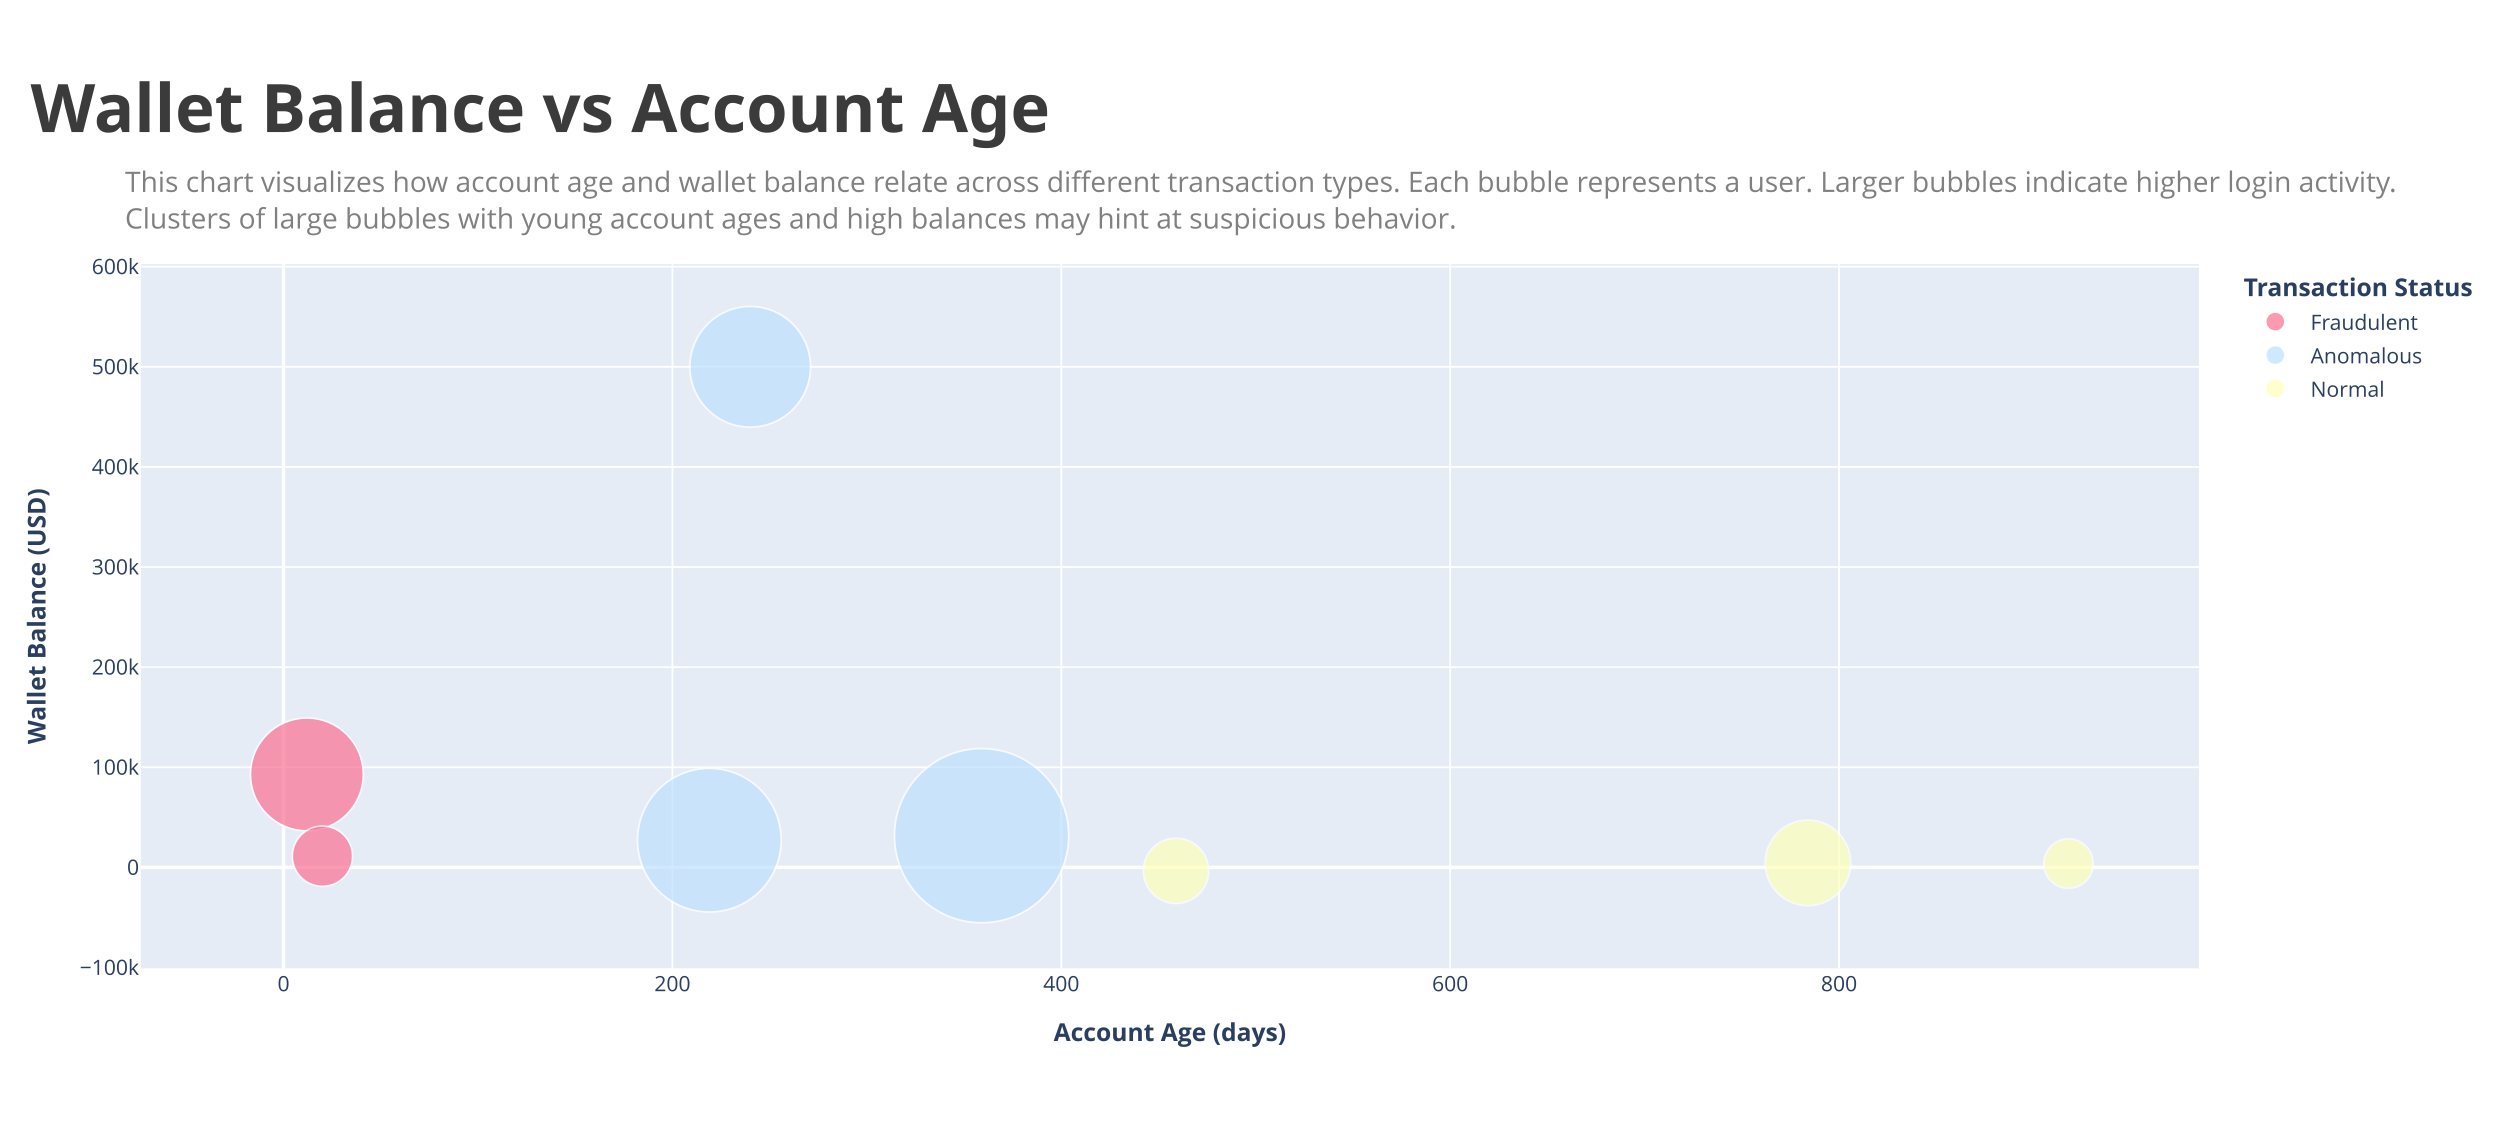
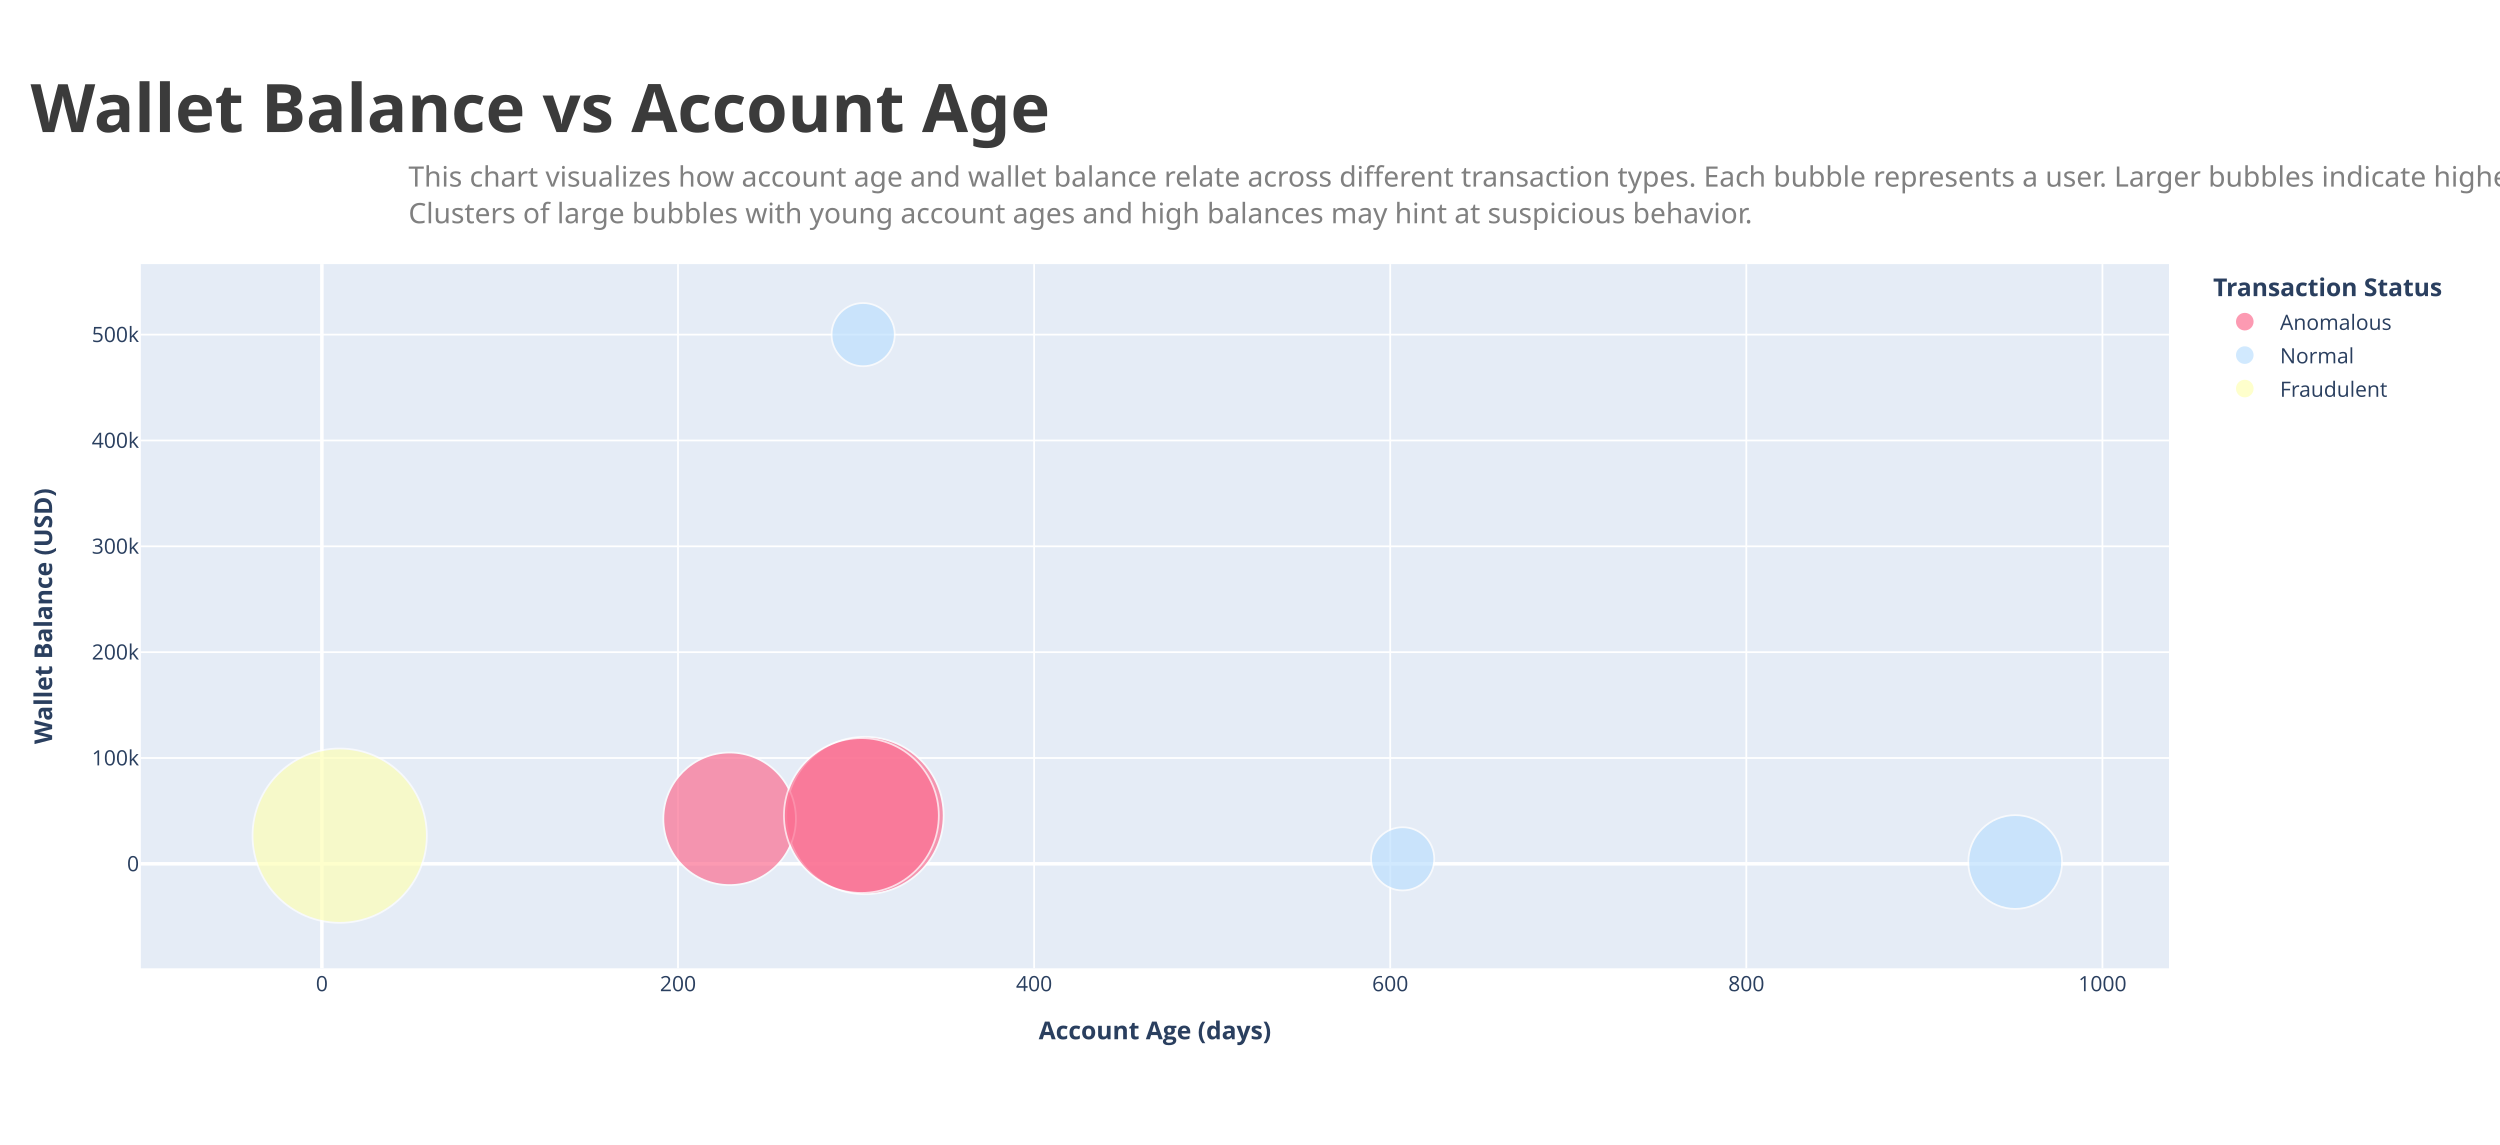
<svg xmlns="http://www.w3.org/2000/svg" class="main-svg" width="1420" height="650" style="" viewBox="0 0 1420 650">
  <rect x="0" y="0" width="1420" height="650" style="fill: rgb(255, 255, 255); fill-opacity: 1;" />
-   <defs id="defs-0d22b2">
+   <defs id="defs-4063ca">
    <g class="clips">
-       <clipPath id="clip0d22b2xyplot" class="plotclip">
-         <rect width="1169" height="400" />
-       </clipPath>
-       <clipPath class="axesclip" id="clip0d22b2x">
-         <rect x="80" y="0" width="1169" height="650" />
-       </clipPath>
-       <clipPath class="axesclip" id="clip0d22b2y">
+       <clipPath id="clip4063caxyplot" class="plotclip">
+         <rect width="1152" height="400" />
+       </clipPath>
+       <clipPath class="axesclip" id="clip4063cax">
+         <rect x="80" y="0" width="1152" height="650" />
+       </clipPath>
+       <clipPath class="axesclip" id="clip4063cay">
        <rect x="0" y="150" width="1420" height="400" />
      </clipPath>
-       <clipPath class="axesclip" id="clip0d22b2xy">
-         <rect x="80" y="150" width="1169" height="400" />
+       <clipPath class="axesclip" id="clip4063caxy">
+         <rect x="80" y="150" width="1152" height="400" />
      </clipPath>
    </g>
    <g class="gradients" />
    <g class="patterns" />
  </defs>
  <g class="bglayer">
-     <rect class="bg" x="80" y="150" width="1169" height="400" style="fill: rgb(229, 236, 246); fill-opacity: 1; stroke-width: 0;" />
+     <rect class="bg" x="80" y="150" width="1152" height="400" style="fill: rgb(229, 236, 246); fill-opacity: 1; stroke-width: 0;" />
  </g>
  <g class="layer-below">
    <g class="imagelayer" />
    <g class="shapelayer" />
  </g>
  <g class="cartesianlayer">
    <g class="subplot xy">
      <g class="layer-subplot">
        <g class="shapelayer" />
        <g class="imagelayer" />
      </g>
      <g class="minor-gridlayer">
        <g class="x" />
        <g class="y" />
      </g>
      <g class="gridlayer">
        <g class="x">
-           <path class="xgrid crisp" transform="translate(381.94,0)" d="M0,150v400" style="stroke: rgb(255, 255, 255); stroke-opacity: 1; stroke-width: 1px;" />
-           <path class="xgrid crisp" transform="translate(602.82,0)" d="M0,150v400" style="stroke: rgb(255, 255, 255); stroke-opacity: 1; stroke-width: 1px;" />
-           <path class="xgrid crisp" transform="translate(823.7,0)" d="M0,150v400" style="stroke: rgb(255, 255, 255); stroke-opacity: 1; stroke-width: 1px;" />
-           <path class="xgrid crisp" transform="translate(1044.58,0)" d="M0,150v400" style="stroke: rgb(255, 255, 255); stroke-opacity: 1; stroke-width: 1px;" />
+           <path class="xgrid crisp" transform="translate(385.1,0)" d="M0,150v400" style="stroke: rgb(255, 255, 255); stroke-opacity: 1; stroke-width: 1px;" />
+           <path class="xgrid crisp" transform="translate(587.37,0)" d="M0,150v400" style="stroke: rgb(255, 255, 255); stroke-opacity: 1; stroke-width: 1px;" />
+           <path class="xgrid crisp" transform="translate(789.64,0)" d="M0,150v400" style="stroke: rgb(255, 255, 255); stroke-opacity: 1; stroke-width: 1px;" />
+           <path class="xgrid crisp" transform="translate(991.91,0)" d="M0,150v400" style="stroke: rgb(255, 255, 255); stroke-opacity: 1; stroke-width: 1px;" />
+           <path class="xgrid crisp" transform="translate(1194.18,0)" d="M0,150v400" style="stroke: rgb(255, 255, 255); stroke-opacity: 1; stroke-width: 1px;" />
        </g>
        <g class="y">
-           <path class="ygrid crisp" transform="translate(0,435.81)" d="M80,0h1169" style="stroke: rgb(255, 255, 255); stroke-opacity: 1; stroke-width: 1px;" />
-           <path class="ygrid crisp" transform="translate(0,378.94)" d="M80,0h1169" style="stroke: rgb(255, 255, 255); stroke-opacity: 1; stroke-width: 1px;" />
-           <path class="ygrid crisp" transform="translate(0,322.08)" d="M80,0h1169" style="stroke: rgb(255, 255, 255); stroke-opacity: 1; stroke-width: 1px;" />
-           <path class="ygrid crisp" transform="translate(0,265.21)" d="M80,0h1169" style="stroke: rgb(255, 255, 255); stroke-opacity: 1; stroke-width: 1px;" />
-           <path class="ygrid crisp" transform="translate(0,208.34)" d="M80,0h1169" style="stroke: rgb(255, 255, 255); stroke-opacity: 1; stroke-width: 1px;" />
-           <path class="ygrid crisp" transform="translate(0,151.47)" d="M80,0h1169" style="stroke: rgb(255, 255, 255); stroke-opacity: 1; stroke-width: 1px;" />
+           <path class="ygrid crisp" transform="translate(0,430.54)" d="M80,0h1152" style="stroke: rgb(255, 255, 255); stroke-opacity: 1; stroke-width: 1px;" />
+           <path class="ygrid crisp" transform="translate(0,370.42)" d="M80,0h1152" style="stroke: rgb(255, 255, 255); stroke-opacity: 1; stroke-width: 1px;" />
+           <path class="ygrid crisp" transform="translate(0,310.31)" d="M80,0h1152" style="stroke: rgb(255, 255, 255); stroke-opacity: 1; stroke-width: 1px;" />
+           <path class="ygrid crisp" transform="translate(0,250.19)" d="M80,0h1152" style="stroke: rgb(255, 255, 255); stroke-opacity: 1; stroke-width: 1px;" />
+           <path class="ygrid crisp" transform="translate(0,190.07)" d="M80,0h1152" style="stroke: rgb(255, 255, 255); stroke-opacity: 1; stroke-width: 1px;" />
        </g>
      </g>
      <g class="zerolinelayer">
-         <path class="xzl zl crisp" transform="translate(161.06,0)" d="M0,150v400" style="stroke: rgb(255, 255, 255); stroke-opacity: 1; stroke-width: 2px;" />
-         <path class="yzl zl crisp" transform="translate(0,492.68)" d="M80,0h1169" style="stroke: rgb(255, 255, 255); stroke-opacity: 1; stroke-width: 2px;" />
+         <path class="xzl zl crisp" transform="translate(182.83,0)" d="M0,150v400" style="stroke: rgb(255, 255, 255); stroke-opacity: 1; stroke-width: 2px;" />
+         <path class="yzl zl crisp" transform="translate(0,490.65)" d="M80,0h1152" style="stroke: rgb(255, 255, 255); stroke-opacity: 1; stroke-width: 2px;" />
      </g>
      <g class="layer-between">
        <g class="shapelayer" />
        <g class="imagelayer" />
      </g>
      <path class="xlines-below" />
      <path class="ylines-below" />
      <g class="overlines-below" />
      <g class="xaxislayer-below" />
      <g class="yaxislayer-below" />
      <g class="overaxes-below" />
      <g class="overplot">
-         <g class="xy" transform="translate(80,150)" clip-path="url(#clip0d22b2xyplot)">
+         <g class="xy" transform="translate(80,150)" clip-path="url(#clip4063caxyplot)">
          <g class="scatterlayer mlayer">
-             <g class="trace scatter trace071ae1" style="stroke-miterlimit: 2; opacity: 1;">
+             <g class="trace scatter trace630235" style="stroke-miterlimit: 2; opacity: 1;">
              <g class="fills" />
              <g class="errorbars" />
              <g class="lines" />
              <g class="points">
-                 <path class="point" transform="translate(94.31,289.87)" d="M32.08,0A32.08,32.08 0 1,1 0,-32.08A32.08,32.08 0 0,1 32.08,0Z" style="opacity: 0.7; stroke-width: 1px; fill: rgb(251, 111, 146); fill-opacity: 1; stroke: rgb(255, 255, 255); stroke-opacity: 1;" />
-                 <path class="point" transform="translate(103.15,336.33)" d="M17.15,0A17.15,17.15 0 1,1 0,-17.15A17.15,17.15 0 0,1 17.15,0Z" style="opacity: 0.7; stroke-width: 1px; fill: rgb(251, 111, 146); fill-opacity: 1; stroke: rgb(255, 255, 255); stroke-opacity: 1;" />
+                 <path class="point" transform="translate(411.29,313.21)" d="M44.71,0A44.71,44.71 0 1,1 0,-44.71A44.71,44.71 0 0,1 44.71,0Z" style="opacity: 0.7; stroke-width: 1px; fill: rgb(251, 111, 146); fill-opacity: 1; stroke: rgb(255, 255, 255); stroke-opacity: 1;" />
+                 <path class="point" transform="translate(334.43,315.08)" d="M37.66,0A37.66,37.66 0 1,1 0,-37.66A37.66,37.66 0 0,1 37.66,0Z" style="opacity: 0.7; stroke-width: 1px; fill: rgb(251, 111, 146); fill-opacity: 1; stroke: rgb(255, 255, 255); stroke-opacity: 1;" />
+                 <path class="point" transform="translate(409.27,313.22)" d="M43.98,0A43.98,43.98 0 1,1 0,-43.98A43.98,43.98 0 0,1 43.98,0Z" style="opacity: 0.7; stroke-width: 1px; fill: rgb(251, 111, 146); fill-opacity: 1; stroke: rgb(255, 255, 255); stroke-opacity: 1;" />
              </g>
              <g class="text" />
            </g>
-             <g class="trace scatter tracefa130f" style="stroke-miterlimit: 2; opacity: 1;">
+             <g class="trace scatter trace9ec679" style="stroke-miterlimit: 2; opacity: 1;">
              <g class="fills" />
              <g class="errorbars" />
              <g class="lines" />
              <g class="points">
-                 <path class="point" transform="translate(346.12,58.34)" d="M34.29,0A34.29,34.29 0 1,1 0,-34.29A34.29,34.29 0 0,1 34.29,0Z" style="opacity: 0.7; stroke-width: 1px; fill: rgb(189, 224, 254); fill-opacity: 1; stroke: rgb(255, 255, 255); stroke-opacity: 1;" />
-                 <path class="point" transform="translate(322.92,327.22)" d="M40.82,0A40.82,40.82 0 1,1 0,-40.82A40.82,40.82 0 0,1 40.82,0Z" style="opacity: 0.7; stroke-width: 1px; fill: rgb(189, 224, 254); fill-opacity: 1; stroke: rgb(255, 255, 255); stroke-opacity: 1;" />
-                 <path class="point" transform="translate(477.54,324.66)" d="M49.5,0A49.5,49.5 0 1,1 0,-49.5A49.5,49.5 0 0,1 49.5,0Z" style="opacity: 0.7; stroke-width: 1px; fill: rgb(189, 224, 254); fill-opacity: 1; stroke: rgb(255, 255, 255); stroke-opacity: 1;" />
+                 <path class="point" transform="translate(716.72,337.82)" d="M17.95,0A17.95,17.95 0 1,1 0,-17.95A17.95,17.95 0 0,1 17.95,0Z" style="opacity: 0.7; stroke-width: 1px; fill: rgb(189, 224, 254); fill-opacity: 1; stroke: rgb(255, 255, 255); stroke-opacity: 1;" />
+                 <path class="point" transform="translate(410.28,40.07)" d="M17.95,0A17.95,17.95 0 1,1 0,-17.95A17.95,17.95 0 0,1 17.95,0Z" style="opacity: 0.7; stroke-width: 1px; fill: rgb(189, 224, 254); fill-opacity: 1; stroke: rgb(255, 255, 255); stroke-opacity: 1;" />
+                 <path class="point" transform="translate(1064.63,339.62)" d="M26.63,0A26.63,26.63 0 1,1 0,-26.63A26.63,26.63 0 0,1 26.63,0Z" style="opacity: 0.7; stroke-width: 1px; fill: rgb(189, 224, 254); fill-opacity: 1; stroke: rgb(255, 255, 255); stroke-opacity: 1;" />
              </g>
              <g class="text" />
            </g>
-             <g class="trace scatter tracea6289f" style="stroke-miterlimit: 2; opacity: 1;">
+             <g class="trace scatter trace869ee9" style="stroke-miterlimit: 2; opacity: 1;">
              <g class="fills" />
              <g class="errorbars" />
              <g class="lines" />
              <g class="points">
-                 <path class="point" transform="translate(946.91,340.12)" d="M24.25,0A24.25,24.25 0 1,1 0,-24.25A24.25,24.25 0 0,1 24.25,0Z" style="opacity: 0.7; stroke-width: 1px; fill: rgb(253, 255, 182); fill-opacity: 1; stroke: rgb(255, 255, 255); stroke-opacity: 1;" />
-                 <path class="point" transform="translate(587.98,344.65)" d="M18.52,0A18.52,18.52 0 1,1 0,-18.52A18.52,18.52 0 0,1 18.52,0Z" style="opacity: 0.7; stroke-width: 1px; fill: rgb(253, 255, 182); fill-opacity: 1; stroke: rgb(255, 255, 255); stroke-opacity: 1;" />
-                 <path class="point" transform="translate(1094.9,340.53)" d="M14,0A14,14 0 1,1 0,-14A14,14 0 0,1 14,0Z" style="opacity: 0.7; stroke-width: 1px; fill: rgb(253, 255, 182); fill-opacity: 1; stroke: rgb(255, 255, 255); stroke-opacity: 1;" />
+                 <path class="point" transform="translate(112.94,324.66)" d="M49.5,0A49.5,49.5 0 1,1 0,-49.5A49.5,49.5 0 0,1 49.5,0Z" style="opacity: 0.7; stroke-width: 1px; fill: rgb(253, 255, 182); fill-opacity: 1; stroke: rgb(255, 255, 255); stroke-opacity: 1;" />
              </g>
              <g class="text" />
            </g>
          </g>
        </g>
      </g>
+       <g class="zerolinelayer-above" />
      <path class="xlines-above crisp" d="M0,0" style="fill: none;" />
      <path class="ylines-above crisp" d="M0,0" style="fill: none;" />
      <g class="overlines-above" />
      <g class="xaxislayer-above">
        <g class="xtick">
-           <text text-anchor="middle" x="0" y="563" transform="translate(161.06,0)" style="font-family: 'Open Sans', verdana, arial, sans-serif; font-size: 12px; fill: rgb(42, 63, 95); fill-opacity: 1; white-space: pre; opacity: 1;">0</text>
-         </g>
-         <g class="xtick">
-           <text text-anchor="middle" x="0" y="563" style="font-family: 'Open Sans', verdana, arial, sans-serif; font-size: 12px; fill: rgb(42, 63, 95); fill-opacity: 1; white-space: pre; opacity: 1;" transform="translate(381.94,0)">200</text>
-         </g>
-         <g class="xtick">
-           <text text-anchor="middle" x="0" y="563" style="font-family: 'Open Sans', verdana, arial, sans-serif; font-size: 12px; fill: rgb(42, 63, 95); fill-opacity: 1; white-space: pre; opacity: 1;" transform="translate(602.82,0)">400</text>
-         </g>
-         <g class="xtick">
-           <text text-anchor="middle" x="0" y="563" style="font-family: 'Open Sans', verdana, arial, sans-serif; font-size: 12px; fill: rgb(42, 63, 95); fill-opacity: 1; white-space: pre; opacity: 1;" transform="translate(823.7,0)">600</text>
-         </g>
-         <g class="xtick">
-           <text text-anchor="middle" x="0" y="563" style="font-family: 'Open Sans', verdana, arial, sans-serif; font-size: 12px; fill: rgb(42, 63, 95); fill-opacity: 1; white-space: pre; opacity: 1;" transform="translate(1044.58,0)">800</text>
+           <text text-anchor="middle" x="0" y="563" transform="translate(182.83,0)" style="font-family: 'Open Sans', verdana, arial, sans-serif; font-size: 12px; fill: rgb(42, 63, 95); fill-opacity: 1; white-space: pre;">0</text>
+         </g>
+         <g class="xtick">
+           <text text-anchor="middle" x="0" y="563" style="font-family: 'Open Sans', verdana, arial, sans-serif; font-size: 12px; fill: rgb(42, 63, 95); fill-opacity: 1; white-space: pre;" transform="translate(385.1,0)">200</text>
+         </g>
+         <g class="xtick">
+           <text text-anchor="middle" x="0" y="563" style="font-family: 'Open Sans', verdana, arial, sans-serif; font-size: 12px; fill: rgb(42, 63, 95); fill-opacity: 1; white-space: pre;" transform="translate(587.37,0)">400</text>
+         </g>
+         <g class="xtick">
+           <text text-anchor="middle" x="0" y="563" style="font-family: 'Open Sans', verdana, arial, sans-serif; font-size: 12px; fill: rgb(42, 63, 95); fill-opacity: 1; white-space: pre;" transform="translate(789.64,0)">600</text>
+         </g>
+         <g class="xtick">
+           <text text-anchor="middle" x="0" y="563" style="font-family: 'Open Sans', verdana, arial, sans-serif; font-size: 12px; fill: rgb(42, 63, 95); fill-opacity: 1; white-space: pre;" transform="translate(991.91,0)">800</text>
+         </g>
+         <g class="xtick">
+           <text text-anchor="middle" x="0" y="563" style="font-family: 'Open Sans', verdana, arial, sans-serif; font-size: 12px; fill: rgb(42, 63, 95); fill-opacity: 1; white-space: pre;" transform="translate(1194.18,0)">1000</text>
        </g>
      </g>
      <g class="yaxislayer-above">
        <g class="ytick">
-           <text text-anchor="end" x="79" y="4.2" transform="translate(0,549.55)" style="font-family: 'Open Sans', verdana, arial, sans-serif; font-size: 12px; fill: rgb(42, 63, 95); fill-opacity: 1; white-space: pre; opacity: 1;">−100k</text>
-         </g>
-         <g class="ytick">
-           <text text-anchor="end" x="79" y="4.2" style="font-family: 'Open Sans', verdana, arial, sans-serif; font-size: 12px; fill: rgb(42, 63, 95); fill-opacity: 1; white-space: pre; opacity: 1;" transform="translate(0,492.68)">0</text>
-         </g>
-         <g class="ytick">
-           <text text-anchor="end" x="79" y="4.2" style="font-family: 'Open Sans', verdana, arial, sans-serif; font-size: 12px; fill: rgb(42, 63, 95); fill-opacity: 1; white-space: pre; opacity: 1;" transform="translate(0,435.81)">100k</text>
-         </g>
-         <g class="ytick">
-           <text text-anchor="end" x="79" y="4.2" style="font-family: 'Open Sans', verdana, arial, sans-serif; font-size: 12px; fill: rgb(42, 63, 95); fill-opacity: 1; white-space: pre; opacity: 1;" transform="translate(0,378.94)">200k</text>
-         </g>
-         <g class="ytick">
-           <text text-anchor="end" x="79" y="4.2" style="font-family: 'Open Sans', verdana, arial, sans-serif; font-size: 12px; fill: rgb(42, 63, 95); fill-opacity: 1; white-space: pre; opacity: 1;" transform="translate(0,322.08)">300k</text>
-         </g>
-         <g class="ytick">
-           <text text-anchor="end" x="79" y="4.2" style="font-family: 'Open Sans', verdana, arial, sans-serif; font-size: 12px; fill: rgb(42, 63, 95); fill-opacity: 1; white-space: pre; opacity: 1;" transform="translate(0,265.21)">400k</text>
-         </g>
-         <g class="ytick">
-           <text text-anchor="end" x="79" y="4.2" style="font-family: 'Open Sans', verdana, arial, sans-serif; font-size: 12px; fill: rgb(42, 63, 95); fill-opacity: 1; white-space: pre; opacity: 1;" transform="translate(0,208.34)">500k</text>
-         </g>
-         <g class="ytick">
-           <text text-anchor="end" x="79" y="4.2" style="font-family: 'Open Sans', verdana, arial, sans-serif; font-size: 12px; fill: rgb(42, 63, 95); fill-opacity: 1; white-space: pre; opacity: 1;" transform="translate(0,151.47)">600k</text>
+           <text text-anchor="end" x="79" y="4.2" transform="translate(0,490.65)" style="font-family: 'Open Sans', verdana, arial, sans-serif; font-size: 12px; fill: rgb(42, 63, 95); fill-opacity: 1; white-space: pre;">0</text>
+         </g>
+         <g class="ytick">
+           <text text-anchor="end" x="79" y="4.2" style="font-family: 'Open Sans', verdana, arial, sans-serif; font-size: 12px; fill: rgb(42, 63, 95); fill-opacity: 1; white-space: pre;" transform="translate(0,430.54)">100k</text>
+         </g>
+         <g class="ytick">
+           <text text-anchor="end" x="79" y="4.2" style="font-family: 'Open Sans', verdana, arial, sans-serif; font-size: 12px; fill: rgb(42, 63, 95); fill-opacity: 1; white-space: pre;" transform="translate(0,370.42)">200k</text>
+         </g>
+         <g class="ytick">
+           <text text-anchor="end" x="79" y="4.2" style="font-family: 'Open Sans', verdana, arial, sans-serif; font-size: 12px; fill: rgb(42, 63, 95); fill-opacity: 1; white-space: pre;" transform="translate(0,310.31)">300k</text>
+         </g>
+         <g class="ytick">
+           <text text-anchor="end" x="79" y="4.2" style="font-family: 'Open Sans', verdana, arial, sans-serif; font-size: 12px; fill: rgb(42, 63, 95); fill-opacity: 1; white-space: pre;" transform="translate(0,250.19)">400k</text>
+         </g>
+         <g class="ytick">
+           <text text-anchor="end" x="79" y="4.2" style="font-family: 'Open Sans', verdana, arial, sans-serif; font-size: 12px; fill: rgb(42, 63, 95); fill-opacity: 1; white-space: pre;" transform="translate(0,190.07)">500k</text>
        </g>
      </g>
      <g class="overaxes-above" />
    </g>
  </g>
  <g class="polarlayer" />
  <g class="smithlayer" />
  <g class="ternarylayer" />
  <g class="geolayer" />
  <g class="funnelarealayer" />
  <g class="pielayer" />
  <g class="iciclelayer" />
  <g class="treemaplayer" />
  <g class="sunburstlayer" />
  <g class="glimages" />
-   <defs id="topdefs-0d22b2">
+   <defs id="topdefs-4063ca">
    <g class="clips" />
-     <clipPath id="legend0d22b2">
-       <rect width="136" height="86" x="0" y="0" />
+     <clipPath id="legend4063ca">
+       <rect width="153" height="86" x="0" y="0" />
    </clipPath>
  </defs>
  <g class="layer-above">
    <g class="imagelayer" />
    <g class="shapelayer" />
  </g>
  <g class="infolayer">
-     <g class="legend" pointer-events="all" transform="translate(1272.38,150)">
-       <rect class="bg" shape-rendering="crispEdges" style="stroke: rgb(68, 68, 68); stroke-opacity: 1; fill: rgb(255, 255, 255); fill-opacity: 1; stroke-width: 0px;" width="136" height="86" x="0" y="0" />
-       <g class="scrollbox" transform="" clip-path="url(#legend0d22b2)">
+     <g class="legend" pointer-events="all" transform="translate(1255.04,150)">
+       <rect class="bg" shape-rendering="crispEdges" style="stroke: rgb(68, 68, 68); stroke-opacity: 1; fill: rgb(255, 255, 255); fill-opacity: 1; stroke-width: 0px;" width="153" height="86" x="0" y="0" />
+       <g class="scrollbox" transform="" clip-path="url(#legend4063ca)">
        <text class="legendtitletext" text-anchor="start" x="2" y="18.2" style="font-family: 'Open Sans', verdana, arial, sans-serif; font-size: 14px; fill: rgb(42, 63, 95); fill-opacity: 1; white-space: pre;">
          <tspan style="font-weight:bold">Transaction Status</tspan>
        </text>
        <g class="groups" transform="">
          <g class="traces" transform="translate(0,32.7)" style="opacity: 1;">
-             <text class="legendtext" text-anchor="start" x="40" y="4.68" style="font-family: 'Open Sans', verdana, arial, sans-serif; font-size: 12px; fill: rgb(42, 63, 95); fill-opacity: 1; white-space: pre;">Fraudulent</text>
+             <text class="legendtext" text-anchor="start" x="40" y="4.68" style="font-family: 'Open Sans', verdana, arial, sans-serif; font-size: 12px; fill: rgb(42, 63, 95); fill-opacity: 1; white-space: pre;">Anomalous</text>
            <g class="layers" style="opacity: 1;">
              <g class="legendfill" />
              <g class="legendlines" />
              <g class="legendsymbols">
                <g class="legendpoints">
                  <path class="scatterpts" transform="translate(20,0)" d="M6,0A6,6 0 1,1 0,-6A6,6 0 0,1 6,0Z" style="opacity: 0.7; stroke-width: 2px; fill: rgb(251, 111, 146); fill-opacity: 1; stroke: rgb(255, 255, 255); stroke-opacity: 1;" />
                </g>
              </g>
            </g>
-             <rect class="legendtoggle" x="0" y="-9.5" width="103.562" height="19" style="fill: rgb(0, 0, 0); fill-opacity: 0;" />
+             <rect class="legendtoggle" x="0" y="-9.5" width="108.129" height="19" style="fill: rgb(0, 0, 0); fill-opacity: 0;" />
          </g>
        </g>
        <g class="groups" transform="">
          <g class="traces" transform="translate(0,51.7)" style="opacity: 1;">
-             <text class="legendtext" text-anchor="start" x="40" y="4.68" style="font-family: 'Open Sans', verdana, arial, sans-serif; font-size: 12px; fill: rgb(42, 63, 95); fill-opacity: 1; white-space: pre;">Anomalous</text>
+             <text class="legendtext" text-anchor="start" x="40" y="4.68" style="font-family: 'Open Sans', verdana, arial, sans-serif; font-size: 12px; fill: rgb(42, 63, 95); fill-opacity: 1; white-space: pre;">Normal</text>
            <g class="layers" style="opacity: 1;">
              <g class="legendfill" />
              <g class="legendlines" />
              <g class="legendsymbols">
                <g class="legendpoints">
                  <path class="scatterpts" transform="translate(20,0)" d="M6,0A6,6 0 1,1 0,-6A6,6 0 0,1 6,0Z" style="opacity: 0.7; stroke-width: 2px; fill: rgb(189, 224, 254); fill-opacity: 1; stroke: rgb(255, 255, 255); stroke-opacity: 1;" />
                </g>
              </g>
            </g>
-             <rect class="legendtoggle" x="0" y="-9.5" width="103.562" height="19" style="fill: rgb(0, 0, 0); fill-opacity: 0;" />
+             <rect class="legendtoggle" x="0" y="-9.5" width="108.129" height="19" style="fill: rgb(0, 0, 0); fill-opacity: 0;" />
          </g>
        </g>
        <g class="groups" transform="">
          <g class="traces" transform="translate(0,70.7)" style="opacity: 1;">
-             <text class="legendtext" text-anchor="start" x="40" y="4.68" style="font-family: 'Open Sans', verdana, arial, sans-serif; font-size: 12px; fill: rgb(42, 63, 95); fill-opacity: 1; white-space: pre;">Normal</text>
+             <text class="legendtext" text-anchor="start" x="40" y="4.68" style="font-family: 'Open Sans', verdana, arial, sans-serif; font-size: 12px; fill: rgb(42, 63, 95); fill-opacity: 1; white-space: pre;">Fraudulent</text>
            <g class="layers" style="opacity: 1;">
              <g class="legendfill" />
              <g class="legendlines" />
              <g class="legendsymbols">
                <g class="legendpoints">
                  <path class="scatterpts" transform="translate(20,0)" d="M6,0A6,6 0 1,1 0,-6A6,6 0 0,1 6,0Z" style="opacity: 0.7; stroke-width: 2px; fill: rgb(253, 255, 182); fill-opacity: 1; stroke: rgb(255, 255, 255); stroke-opacity: 1;" />
                </g>
              </g>
            </g>
-             <rect class="legendtoggle" x="0" y="-9.5" width="103.562" height="19" style="fill: rgb(0, 0, 0); fill-opacity: 0;" />
-           </g>
-         </g>
-       </g>
-       <rect class="scrollbar" rx="20" ry="3" width="0" height="0" x="0" y="0" style="fill: rgb(128, 139, 164); fill-opacity: 1;" />
+             <rect class="legendtoggle" x="0" y="-9.5" width="108.129" height="19" style="fill: rgb(0, 0, 0); fill-opacity: 0;" />
+           </g>
+         </g>
+       </g>
+       <rect class="scrollbar" rx="20" ry="3" width="0" height="0" style="fill: rgb(128, 139, 164); fill-opacity: 1;" x="0" y="0" />
    </g>
    <g class="g-gtitle">
-       <text class="gtitle" x="596.4" y="75" text-anchor="end" dy="0em" style="opacity: 1; font-family: Outfit; font-size: 38px; fill: rgb(59, 59, 59); fill-opacity: 1; white-space: pre;">
+       <text class="gtitle" x="596.4" y="75" text-anchor="end" dy="0em" style="opacity: 1; font-family: Poppins; font-size: 38px; fill: rgb(59, 59, 59); fill-opacity: 1; white-space: pre;">
        <tspan style="font-weight:bold">Wallet Balance vs Account Age</tspan>
      </text>
    </g>
    <g class="g-xtitle">
-       <text class="xtitle" x="664.5" y="591.3" text-anchor="middle" style="opacity: 1; font-family: 'Open Sans', verdana, arial, sans-serif; font-size: 14px; fill: rgb(42, 63, 95); fill-opacity: 1; white-space: pre;">
+       <text class="xtitle" x="656" y="590.3" text-anchor="middle" style="opacity: 1; font-family: 'Open Sans', verdana, arial, sans-serif; font-size: 14px; fill: rgb(42, 63, 95); fill-opacity: 1; white-space: pre;">
        <tspan style="font-weight:bold">Account Age (days)</tspan>
      </text>
    </g>
    <g class="g-ytitle">
-       <text class="ytitle" transform="rotate(-90,25.85,350)" x="25.85" y="350" text-anchor="middle" style="opacity: 1; font-family: 'Open Sans', verdana, arial, sans-serif; font-size: 14px; fill: rgb(42, 63, 95); fill-opacity: 1; white-space: pre;">
+       <text class="ytitle" transform="rotate(-90,29.6,350)" x="29.6" y="350" text-anchor="middle" style="opacity: 1; font-family: 'Open Sans', verdana, arial, sans-serif; font-size: 14px; fill: rgb(42, 63, 95); fill-opacity: 1; white-space: pre;">
        <tspan style="font-weight:bold">Wallet Balance (USD)</tspan>
      </text>
    </g>
    <g class="annotation" data-index="0" style="opacity: 1;">
-       <g class="annotation-text-g" transform="rotate(0,717.4,113.5)">
-         <g class="cursor-pointer" transform="translate(69,90)">
-           <rect class="bg" x="0.5" y="0.5" width="1296" height="46" style="stroke-width: 1px; stroke: rgb(0, 0, 0); stroke-opacity: 0; fill: rgb(0, 0, 0); fill-opacity: 0;" />
-           <text class="annotation-text" text-anchor="start" x="2" y="19" style="font-family: 'Open Sans'; font-size: 16px; fill: rgb(128, 128, 128); fill-opacity: 1; white-space: pre;">
-             <tspan class="line" dy="0em" x="2" y="19">This chart visualizes how account age and wallet balance relate across different transaction types. Each bubble represents a user. Larger bubbles indicate higher login activity.</tspan>
-             <tspan class="line" dy="1.3em" x="2" y="19">Clusters of large bubbles with young account ages and high balances may hint at suspicious behavior.</tspan>
+       <g class="annotation-text-g" transform="rotate(0,788.7,111)">
+         <g class="cursor-pointer" transform="translate(230,90)">
+           <rect class="bg" x="0.5" y="0.5" width="1116" height="41" style="stroke-width: 1px; stroke: rgb(0, 0, 0); stroke-opacity: 0; fill: rgb(0, 0, 0); fill-opacity: 0;" />
+           <text class="annotation-text" text-anchor="start" x="2" y="16" style="font-family: Poppins; font-size: 16px; fill: rgb(128, 128, 128); fill-opacity: 1; white-space: pre;">
+             <tspan class="line" dy="0em" x="2" y="16">This chart visualizes how account age and wallet balance relate across different transaction types. Each bubble represents a user. Larger bubbles indicate higher login activity.</tspan>
+             <tspan class="line" dy="1.3em" x="2" y="16">Clusters of large bubbles with young account ages and high balances may hint at suspicious behavior.</tspan>
          </text>
        </g>
      </g>
    </g>
  </g>
</svg>
